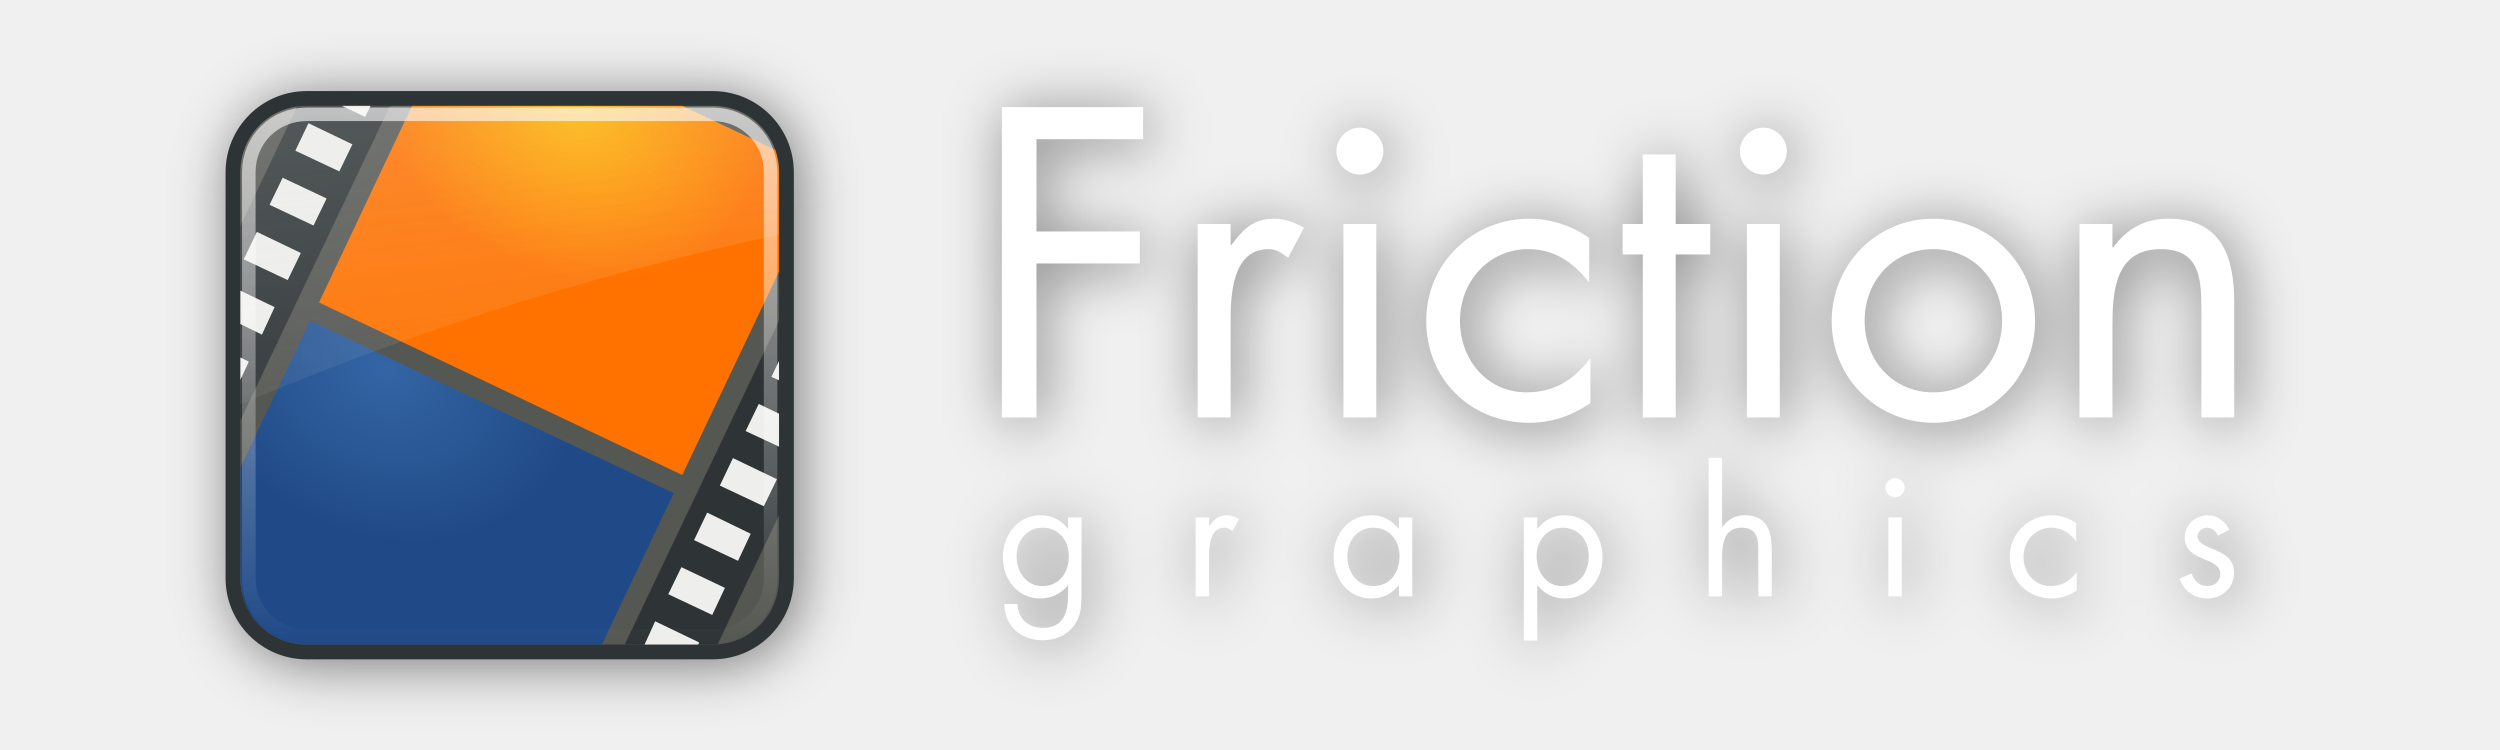
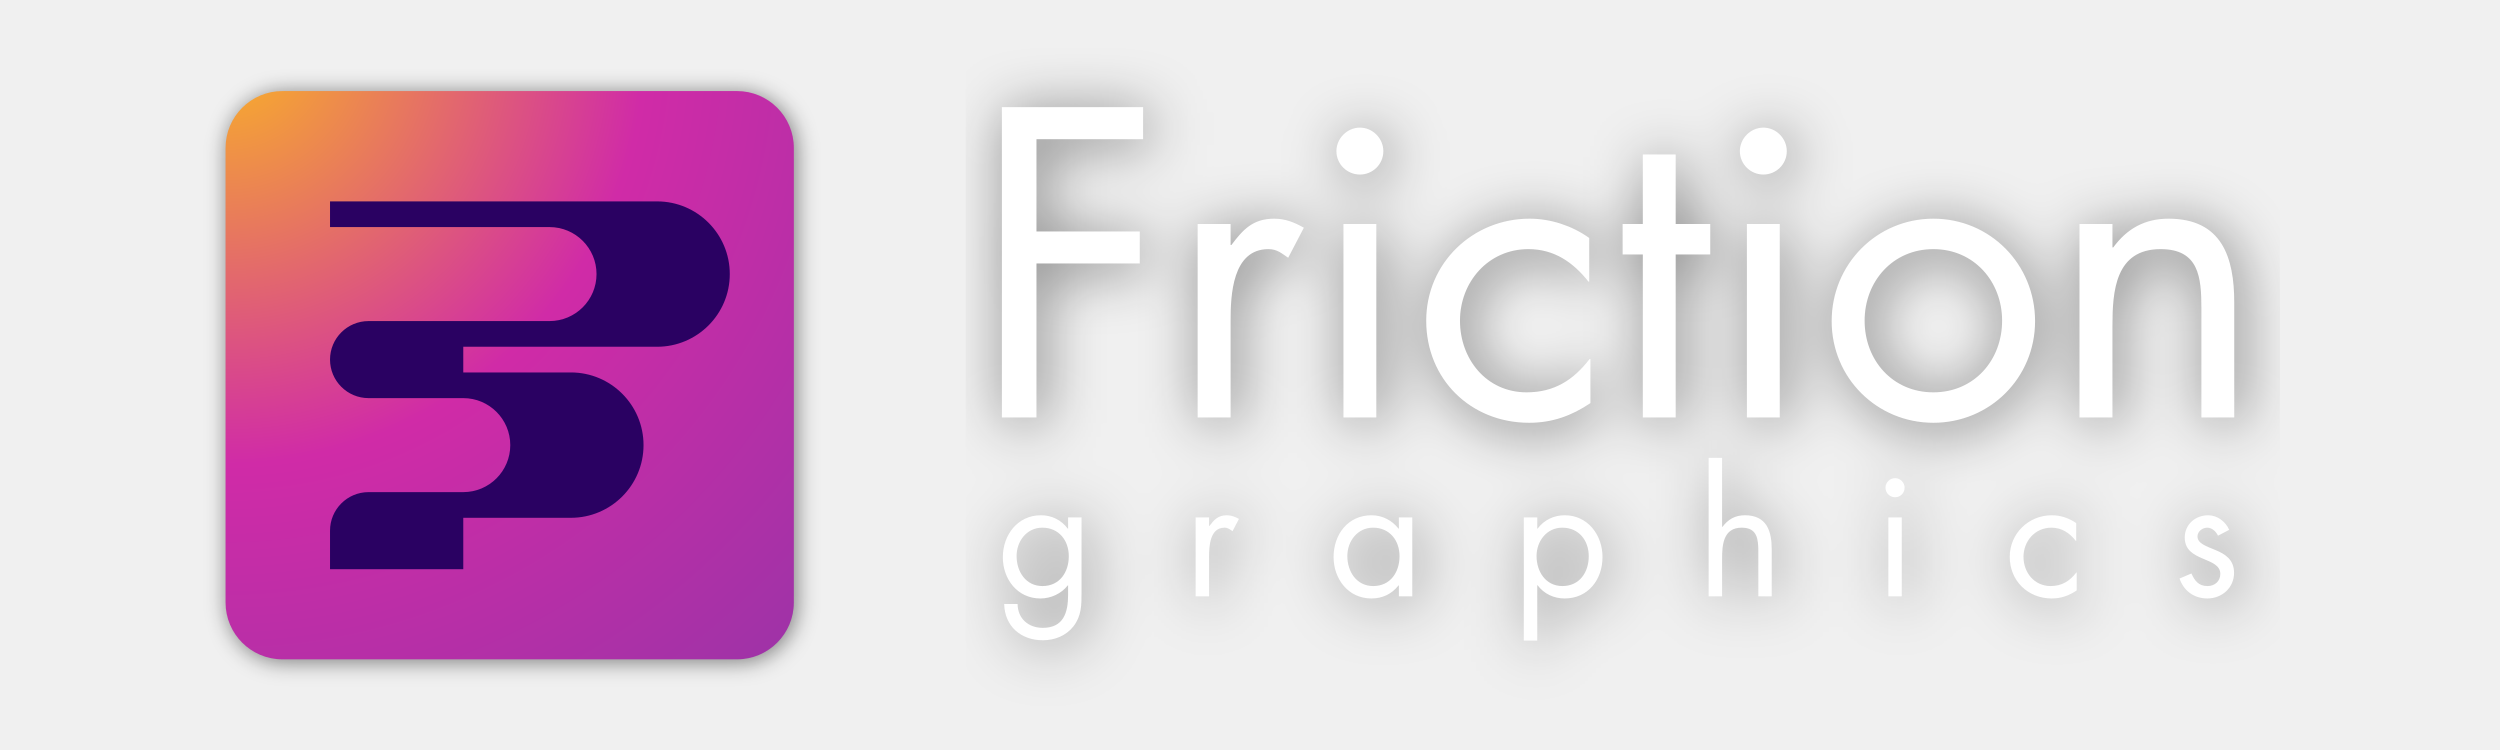
<svg xmlns="http://www.w3.org/2000/svg" xmlns:xlink="http://www.w3.org/1999/xlink" viewBox="0 0 267 80" version="1.1" id="svg117" width="267" height="80">
-   <g id="g59779" transform="matrix(0.612956,0,0,0.612956,11.85206,3.264401)" style="filter:url(#filter365)">
-     <g id="g59864" transform="matrix(0.8609944,0,0,0.8609944,31.80119,8.330867)">
-       <g id="g117" style="fill:#ffffff;fill-opacity:1" transform="matrix(0.2103779,0,0,0.2103779,66.09107,-118.6009)">
-         <path d="m 503.103,622.235 c 0,0 0,-30.84 0,-30.84 0,0 -135.827,0 -135.827,0 0,0 0,298.529 0,298.529 0,0 33.256,0 33.256,0 0,0 0,-148.104 0,-148.104 0,0 99.381,0 99.381,0 0,0 0,-30.839 0,-30.839 0,0 -99.381,0 -99.381,0 0,0 0,-88.746 0,-88.746 z m 84.176,81.593 c 0,0 -31.71,0 -31.71,0 0,0 0,186.097 0,186.097 0,0 31.71,0 31.71,0 0,0 0,-93.097 0,-93.097 0,-24.072 1.547,-68.832 36.348,-68.832 8.314,0 12.666,3.964 19.046,8.314 0,0 15.08,-28.906 15.08,-28.906 -9.183,-5.22 -17.884,-8.701 -28.518,-8.701 -20.592,0 -30.163,10.634 -41.184,25.329 0,0 -0.773,0 -0.773,0 z m 140.164,0 c 0,0 -31.613,0 -31.613,0 0,0 0,186.097 0,186.097 0,0 31.613,0 31.613,0 z m -15.758,-92.711 c -12.277,0 -22.621,10.344 -22.621,22.623 0,12.664 10.344,22.524 22.621,22.524 12.277,0 22.525,-9.86 22.525,-22.524 0,-12.279 -10.248,-22.623 -22.525,-22.623 z M 932.24,717.265 C 915.611,705.374 895.021,698.703 874.816,698.703 c -54.62,0 -99.38,42.73 -99.38,98.124 0,56.264 42.729,98.221 98.994,98.221 22.137,0 40.795,-6.67 58.971,-18.948 0,0 0,-42.44 0,-42.44 0,0 -0.774,0 -0.774,0 -15.468,20.205 -34.028,32.096 -60.614,32.096 -38.766,0 -64.095,-32.096 -64.095,-68.928 0,-37.219 27.263,-68.832 65.738,-68.832 24.943,0 43.117,12.664 57.812,31.226 0,0 0.773,0 0.773,0 z m 83.172,15.854 c 0,0 33.256,0 33.256,0 0,0 0,-29.292 0,-29.292 0,0 -33.256,0 -33.256,0 0,0 0,-66.898 0,-66.898 0,0 -31.613,0 -31.613,0 0,0 0,66.898 0,66.898 0,0 -19.431,0 -19.431,0 0,0 0,29.292 0,29.292 0,0 19.431,0 19.431,0 0,0 0,156.805 0,156.805 0,0 31.613,0 31.613,0 z m 100.111,-29.292 c 0,0 -31.613,0 -31.613,0 0,0 0,186.097 0,186.097 0,0 31.613,0 31.613,0 z m -15.758,-92.711 c -12.277,0 -22.621,10.344 -22.621,22.623 0,12.664 10.344,22.524 22.621,22.524 12.277,0 22.525,-9.86 22.525,-22.524 0,-12.279 -10.248,-22.623 -22.525,-22.623 z m 163.518,283.931 c 54.234,0 97.835,-43.117 97.835,-97.737 0,-54.717 -43.215,-98.607 -97.835,-98.607 -54.62,0 -97.833,43.89 -97.833,98.607 0,54.621 43.599,97.737 97.833,97.737 z m 0,-167.052 c 39.152,0 66.125,31.226 66.125,68.832 0,38.089 -26.972,68.928 -66.125,68.928 -39.25,0 -66.125,-30.839 -66.125,-68.928 0,-37.606 26.875,-68.832 66.125,-68.832 z m 172.264,-24.168 c 0,0 -31.71,0 -31.71,0 0,0 0,186.097 0,186.097 0,0 31.71,0 31.71,0 0,0 0,-88.263 0,-88.263 0,-33.256 2.802,-73.665 46.306,-73.665 36.832,0 39.25,26.875 39.25,57.038 0,0 0,104.891 0,104.891 0,0 31.613,0 31.613,0 0,0 0,-110.498 0,-110.498 0,-43.503 -11.795,-80.723 -63.321,-80.723 -23.009,0 -40.024,9.862 -53.075,27.649 0,0 -0.773,0 -0.773,0 z" fill="rgba(255, 255, 255, 1)" id="FrictionPath" stroke="none" stroke-linejoin="round" stroke-width="6.72" stroke-linecap="round" style="fill:#ffffff;fill-opacity:1" />
-         <path d="m 406.132,995.934 c 15.964,0 25.502,12.258 25.502,27.434 0,15.333 -8.711,28.734 -25.344,28.734 -16.161,0 -24.871,-14.032 -24.871,-28.892 0,-14.19 9.696,-27.276 24.714,-27.276 z m 37.761,-9.854 c 0,0 -12.928,0 -12.928,0 0,0 0,10.8 0,10.8 0,0 -0.315,0 -0.315,0 -6.149,-8.238 -15.333,-12.889 -25.818,-12.889 -22.467,0 -36.657,19.038 -36.657,40.362 0,21.127 14.032,39.692 36.144,39.692 10.209,0 20.181,-4.691 26.33,-12.574 0,0 0.315,0 0.315,0 0,0 0,9.026 0,9.026 0,17.107 -4.336,31.809 -24.359,31.809 -13.874,0 -24.044,-8.869 -24.241,-22.94 0,0 -12.889,0 -12.889,0 0.473,21.482 16.121,34.883 37.288,34.883 11.312,0 22.27,-4.336 29.365,-13.401 7.765,-10.012 7.765,-20.496 7.765,-32.597 z m 122.672,0 c 0,0 -12.928,0 -12.928,0 0,0 0,75.876 0,75.876 0,0 12.928,0 12.928,0 0,0 0,-37.958 0,-37.958 0,-9.815 0.632,-28.064 14.821,-28.064 3.39,0 5.163,1.616 7.765,3.39 0,0 6.149,-11.785 6.149,-11.785 -3.745,-2.128 -7.291,-3.547 -11.627,-3.547 -8.397,0 -12.298,4.336 -16.792,10.327 0,0 -0.316,0 -0.316,0 z m 157.717,9.854 c 16.002,0 25.502,12.258 25.502,27.434 0,15.333 -8.711,28.734 -25.344,28.734 -16.121,0 -24.872,-14.032 -24.872,-28.892 0,-14.19 9.697,-27.276 24.714,-27.276 z m 37.76,-9.854 c 0,0 -12.889,0 -12.889,0 0,0 0,10.8 0,10.8 0,0 -0.316,0 -0.316,0 -6.305,-8.041 -15.686,-12.889 -26.013,-12.889 -22.744,0 -36.5,18.565 -36.5,40.204 0,20.969 14.072,39.849 36.342,39.849 10.641,0 19.55,-4.178 26.171,-12.574 0,0 0.316,0 0.316,0 0,0 0,10.485 0,10.485 0,0 12.889,0 12.889,0 z m 144.248,9.854 c 15.963,0 25.502,12.258 25.502,27.434 0,15.333 -8.711,28.734 -25.344,28.734 -16.162,0 -24.872,-14.032 -24.872,-28.892 0,-14.19 9.697,-27.276 24.714,-27.276 z m -24.044,-9.854 c 0,0 -12.928,0 -12.928,0 0,0 0,118.485 0,118.485 0,0 12.928,0 12.928,0 0,0 0,-53.251 0,-53.251 0,0 0.316,0 0.316,0 6.11,8.238 15.648,12.731 25.974,12.731 22.782,0 36.5,-18.25 36.5,-39.849 0,-21.009 -14.031,-40.204 -36.342,-40.204 -10.485,0 -19.826,4.494 -26.132,12.889 0,0 -0.316,0 -0.316,0 z M 1047.108,928.769 c 0,0 0,133.187 0,133.187 0,0 12.928,0 12.928,0 0,0 0,-35.987 0,-35.987 0,-13.559 1.144,-30.035 18.88,-30.035 15.018,0 16.004,10.958 16.004,23.255 0,0 0,42.766 0,42.766 0,0 12.889,0 12.889,0 0,0 0,-45.053 0,-45.053 0,-17.737 -4.808,-32.912 -25.818,-32.912 -9.381,0 -16.318,4.021 -21.638,11.273 0,0 -0.316,-0.315 -0.316,-0.315 0,0 0,-66.179 0,-66.179 z m 185.773,57.311 c 0,0 -12.889,0 -12.889,0 0,0 0,75.876 0,75.876 0,0 12.889,0 12.889,0 z m -6.424,-37.8 c -5.006,0 -9.225,4.218 -9.225,9.223 0,5.163 4.218,9.184 9.225,9.184 5.005,0 9.183,-4.021 9.183,-9.184 0,-5.006 -4.178,-9.223 -9.183,-9.223 z m 174.216,43.279 c -6.779,-4.848 -15.175,-7.568 -23.412,-7.568 -22.27,0 -40.52,17.422 -40.52,40.007 0,22.94 17.422,40.047 40.362,40.047 9.027,0 16.634,-2.72 24.044,-7.726 0,0 0,-17.304 0,-17.304 0,0 -0.316,0 -0.316,0 -6.307,8.238 -13.875,13.086 -24.715,13.086 -15.806,0 -26.132,-13.086 -26.132,-28.104 0,-15.175 11.115,-28.064 26.803,-28.064 10.169,0 17.579,5.164 23.57,12.731 0,0 0.316,0 0.316,0 z m 147.181,6.464 c -3.39,-7.923 -11.471,-14.032 -20.182,-14.032 -12.259,0 -22.586,8.711 -22.586,21.442 0,23.926 34.213,18.092 34.213,35.041 0,6.937 -5.321,11.628 -12.257,11.628 -8.593,0 -12.298,-5.006 -15.53,-12.101 0,0 -11.431,4.848 -11.431,4.848 4.02,11.943 14.031,19.196 26.762,19.196 14.072,0 25.699,-10.327 25.699,-24.674 0,-12.771 -8.711,-18.092 -17.618,-21.797 -8.869,-3.745 -17.579,-6.307 -17.579,-13.244 0,-4.848 4.848,-8.396 9.341,-8.396 4.691,0 8.555,3.705 10.367,7.726 z" fill="rgba(255, 255, 255, 1)" id="GraphicsPath" stroke="none" stroke-linejoin="round" stroke-width="3.36" stroke-linecap="round" style="fill:#ffffff;fill-opacity:1" />
+   <g id="g807">
+     <g id="g59779" transform="matrix(0.612956,0,0,0.612956,11.85206,3.264401)" style="filter:url(#filter365)">
+       <g id="g59864" transform="matrix(0.8609944,0,0,0.8609944,31.80119,8.330867)">
+         <g id="g117" style="fill:#ffffff;fill-opacity:1" transform="matrix(0.2103779,0,0,0.2103779,66.09107,-118.6009)">
+           <path d="m 503.103,622.235 c 0,0 0,-30.84 0,-30.84 0,0 -135.827,0 -135.827,0 0,0 0,298.529 0,298.529 0,0 33.256,0 33.256,0 0,0 0,-148.104 0,-148.104 0,0 99.381,0 99.381,0 0,0 0,-30.839 0,-30.839 0,0 -99.381,0 -99.381,0 0,0 0,-88.746 0,-88.746 z m 84.176,81.593 c 0,0 -31.71,0 -31.71,0 0,0 0,186.097 0,186.097 0,0 31.71,0 31.71,0 0,0 0,-93.097 0,-93.097 0,-24.072 1.547,-68.832 36.348,-68.832 8.314,0 12.666,3.964 19.046,8.314 0,0 15.08,-28.906 15.08,-28.906 -9.183,-5.22 -17.884,-8.701 -28.518,-8.701 -20.592,0 -30.163,10.634 -41.184,25.329 0,0 -0.773,0 -0.773,0 z m 140.164,0 c 0,0 -31.613,0 -31.613,0 0,0 0,186.097 0,186.097 0,0 31.613,0 31.613,0 z m -15.758,-92.711 c -12.277,0 -22.621,10.344 -22.621,22.623 0,12.664 10.344,22.524 22.621,22.524 12.277,0 22.525,-9.86 22.525,-22.524 0,-12.279 -10.248,-22.623 -22.525,-22.623 z M 932.24,717.265 C 915.611,705.374 895.021,698.703 874.816,698.703 c -54.62,0 -99.38,42.73 -99.38,98.124 0,56.264 42.729,98.221 98.994,98.221 22.137,0 40.795,-6.67 58.971,-18.948 0,0 0,-42.44 0,-42.44 0,0 -0.774,0 -0.774,0 -15.468,20.205 -34.028,32.096 -60.614,32.096 -38.766,0 -64.095,-32.096 -64.095,-68.928 0,-37.219 27.263,-68.832 65.738,-68.832 24.943,0 43.117,12.664 57.812,31.226 0,0 0.773,0 0.773,0 z m 83.172,15.854 c 0,0 33.256,0 33.256,0 0,0 0,-29.292 0,-29.292 0,0 -33.256,0 -33.256,0 0,0 0,-66.898 0,-66.898 0,0 -31.613,0 -31.613,0 0,0 0,66.898 0,66.898 0,0 -19.431,0 -19.431,0 0,0 0,29.292 0,29.292 0,0 19.431,0 19.431,0 0,0 0,156.805 0,156.805 0,0 31.613,0 31.613,0 z m 100.111,-29.292 c 0,0 -31.613,0 -31.613,0 0,0 0,186.097 0,186.097 0,0 31.613,0 31.613,0 z m -15.758,-92.711 c -12.277,0 -22.621,10.344 -22.621,22.623 0,12.664 10.344,22.524 22.621,22.524 12.277,0 22.525,-9.86 22.525,-22.524 0,-12.279 -10.248,-22.623 -22.525,-22.623 z m 163.518,283.931 c 54.234,0 97.835,-43.117 97.835,-97.737 0,-54.717 -43.215,-98.607 -97.835,-98.607 -54.62,0 -97.833,43.89 -97.833,98.607 0,54.621 43.599,97.737 97.833,97.737 z m 0,-167.052 c 39.152,0 66.125,31.226 66.125,68.832 0,38.089 -26.972,68.928 -66.125,68.928 -39.25,0 -66.125,-30.839 -66.125,-68.928 0,-37.606 26.875,-68.832 66.125,-68.832 z m 172.264,-24.168 c 0,0 -31.71,0 -31.71,0 0,0 0,186.097 0,186.097 0,0 31.71,0 31.71,0 0,0 0,-88.263 0,-88.263 0,-33.256 2.802,-73.665 46.306,-73.665 36.832,0 39.25,26.875 39.25,57.038 0,0 0,104.891 0,104.891 0,0 31.613,0 31.613,0 0,0 0,-110.498 0,-110.498 0,-43.503 -11.795,-80.723 -63.321,-80.723 -23.009,0 -40.024,9.862 -53.075,27.649 0,0 -0.773,0 -0.773,0 z" fill="rgba(255, 255, 255, 1)" id="FrictionPath" stroke="none" stroke-linejoin="round" stroke-width="6.72" stroke-linecap="round" style="fill:#ffffff;fill-opacity:1" />
+           <path d="m 406.132,995.934 c 15.964,0 25.502,12.258 25.502,27.434 0,15.333 -8.711,28.734 -25.344,28.734 -16.161,0 -24.871,-14.032 -24.871,-28.892 0,-14.19 9.696,-27.276 24.714,-27.276 z m 37.761,-9.854 c 0,0 -12.928,0 -12.928,0 0,0 0,10.8 0,10.8 0,0 -0.315,0 -0.315,0 -6.149,-8.238 -15.333,-12.889 -25.818,-12.889 -22.467,0 -36.657,19.038 -36.657,40.362 0,21.127 14.032,39.692 36.144,39.692 10.209,0 20.181,-4.691 26.33,-12.574 0,0 0.315,0 0.315,0 0,0 0,9.026 0,9.026 0,17.107 -4.336,31.809 -24.359,31.809 -13.874,0 -24.044,-8.869 -24.241,-22.94 0,0 -12.889,0 -12.889,0 0.473,21.482 16.121,34.883 37.288,34.883 11.312,0 22.27,-4.336 29.365,-13.401 7.765,-10.012 7.765,-20.496 7.765,-32.597 z m 122.672,0 c 0,0 -12.928,0 -12.928,0 0,0 0,75.876 0,75.876 0,0 12.928,0 12.928,0 0,0 0,-37.958 0,-37.958 0,-9.815 0.632,-28.064 14.821,-28.064 3.39,0 5.163,1.616 7.765,3.39 0,0 6.149,-11.785 6.149,-11.785 -3.745,-2.128 -7.291,-3.547 -11.627,-3.547 -8.397,0 -12.298,4.336 -16.792,10.327 0,0 -0.316,0 -0.316,0 z m 157.717,9.854 c 16.002,0 25.502,12.258 25.502,27.434 0,15.333 -8.711,28.734 -25.344,28.734 -16.121,0 -24.872,-14.032 -24.872,-28.892 0,-14.19 9.697,-27.276 24.714,-27.276 z m 37.76,-9.854 c 0,0 -12.889,0 -12.889,0 0,0 0,10.8 0,10.8 0,0 -0.316,0 -0.316,0 -6.305,-8.041 -15.686,-12.889 -26.013,-12.889 -22.744,0 -36.5,18.565 -36.5,40.204 0,20.969 14.072,39.849 36.342,39.849 10.641,0 19.55,-4.178 26.171,-12.574 0,0 0.316,0 0.316,0 0,0 0,10.485 0,10.485 0,0 12.889,0 12.889,0 z m 144.248,9.854 c 15.963,0 25.502,12.258 25.502,27.434 0,15.333 -8.711,28.734 -25.344,28.734 -16.162,0 -24.872,-14.032 -24.872,-28.892 0,-14.19 9.697,-27.276 24.714,-27.276 z m -24.044,-9.854 c 0,0 -12.928,0 -12.928,0 0,0 0,118.485 0,118.485 0,0 12.928,0 12.928,0 0,0 0,-53.251 0,-53.251 0,0 0.316,0 0.316,0 6.11,8.238 15.648,12.731 25.974,12.731 22.782,0 36.5,-18.25 36.5,-39.849 0,-21.009 -14.031,-40.204 -36.342,-40.204 -10.485,0 -19.826,4.494 -26.132,12.889 0,0 -0.316,0 -0.316,0 z M 1047.108,928.769 c 0,0 0,133.187 0,133.187 0,0 12.928,0 12.928,0 0,0 0,-35.987 0,-35.987 0,-13.559 1.144,-30.035 18.88,-30.035 15.018,0 16.004,10.958 16.004,23.255 0,0 0,42.766 0,42.766 0,0 12.889,0 12.889,0 0,0 0,-45.053 0,-45.053 0,-17.737 -4.808,-32.912 -25.818,-32.912 -9.381,0 -16.318,4.021 -21.638,11.273 0,0 -0.316,-0.315 -0.316,-0.315 0,0 0,-66.179 0,-66.179 z m 185.773,57.311 c 0,0 -12.889,0 -12.889,0 0,0 0,75.876 0,75.876 0,0 12.889,0 12.889,0 z m -6.424,-37.8 c -5.006,0 -9.225,4.218 -9.225,9.223 0,5.163 4.218,9.184 9.225,9.184 5.005,0 9.183,-4.021 9.183,-9.184 0,-5.006 -4.178,-9.223 -9.183,-9.223 z m 174.216,43.279 c -6.779,-4.848 -15.175,-7.568 -23.412,-7.568 -22.27,0 -40.52,17.422 -40.52,40.007 0,22.94 17.422,40.047 40.362,40.047 9.027,0 16.634,-2.72 24.044,-7.726 0,0 0,-17.304 0,-17.304 0,0 -0.316,0 -0.316,0 -6.307,8.238 -13.875,13.086 -24.715,13.086 -15.806,0 -26.132,-13.086 -26.132,-28.104 0,-15.175 11.115,-28.064 26.803,-28.064 10.169,0 17.579,5.164 23.57,12.731 0,0 0.316,0 0.316,0 z m 147.181,6.464 c -3.39,-7.923 -11.471,-14.032 -20.182,-14.032 -12.259,0 -22.586,8.711 -22.586,21.442 0,23.926 34.213,18.092 34.213,35.041 0,6.937 -5.321,11.628 -12.257,11.628 -8.593,0 -12.298,-5.006 -15.53,-12.101 0,0 -11.431,4.848 -11.431,4.848 4.02,11.943 14.031,19.196 26.762,19.196 14.072,0 25.699,-10.327 25.699,-24.674 0,-12.771 -8.711,-18.092 -17.618,-21.797 -8.869,-3.745 -17.579,-6.307 -17.579,-13.244 0,-4.848 4.848,-8.396 9.341,-8.396 4.691,0 8.555,3.705 10.367,7.726 z" fill="rgba(255, 255, 255, 1)" id="GraphicsPath" stroke="none" stroke-linejoin="round" stroke-width="3.36" stroke-linecap="round" style="fill:#ffffff;fill-opacity:1" />
+         </g>
      </g>
-       <g id="g97845" transform="matrix(2.738095,0,0,2.738095,-21.96022,-1.538693)">
-         <rect id="rect2653" rx="6" height="42" width="42" y="1.5" x="3" fill="#2e3436" />
-         <path id="path2659" fill="#555753" d="M 9,2.594 C 6.261,2.594 4.094,4.761 4.094,7.5 v 30 c 0,2.739 2.167,4.906 4.906,4.906 h 30 c 2.739,0 4.906,-2.167 4.906,-4.906 v -30 c 0,-2.739 -2.167,-4.906 -4.906,-4.906 h -30 z" />
-         <path id="rect3256" fill="#2e3436" d="m 9,2.594 c -0.246,0 -0.483,0.029 -0.719,0.062 l -4.188,8.812 v 14.375 l 11.062,-23.25 h -6.156 z" />
-         <path id="rect3258" fill="#2e3436" d="M 43.906,18.469 32.5,42.406 H 39 c 0.129,0 0.249,-0.022 0.375,-0.031 l 4.531,-9.531 v -14.375 z" />
-         <path id="rect3260" fill="url(#radialGradient3930)" d="M 9.25,18.469 4.094,29.313 v 8.188 c 0,2.739 2.167,4.906 4.906,4.906 h 21.812 l 5.312,-11.188 -26.875,-12.75 z" style="fill:url(#radialGradient3930)" />
-         <path id="rect3265" fill="#eeeeec" d="m 43.906,21.438 -0.562,1.188 0.562,0.25 z m -1.5,3.188 -0.969,2 2.469,1.156 v -2.438 l -1.5,-0.719 z m -1.906,4 -0.969,2.031 3.25,1.531 0.969,-2 -3.25,-1.562 z m -1.906,4.031 -0.969,2.031 3.25,1.531 0.938,-2 -3.219,-1.562 z m -1.906,4.031 -0.969,2 3.25,1.531 0.938,-2 -3.219,-1.531 z m -1.938,4 -0.781,1.719 h 3.969 l 0.062,-0.157 -3.25,-1.562 z" />
-         <path id="path3433" fill="#eeeeec" d="m 11.594,2.594 1.719,0.812 0.406,-0.812 h -2.125 z M 9.125,3.875 8.156,5.906 l 3.25,1.531 0.969,-2 -3.25,-1.562 z m -1.906,4.031 -0.969,2 3.25,1.531 0.969,-2 z m -1.906,4 -0.969,2.031 3.25,1.531 0.969,-2 -3.25,-1.562 z m -1.219,4.344 V 18.719 L 5.688,19.5 6.625,17.469 4.094,16.25 Z m 0,4.938 v 1.656 l 0.625,-1.344 -0.625,-0.312 z" />
-         <path id="path3362" fill="url(#radialGradient3928)" d="m 16.781,2.594 -6.875,14.531 26.844,12.75 7.156,-15.031 V 7.5 c 0,-0.581 -0.101,-1.142 -0.281,-1.656 l -6.875,-3.25 h -19.969 z" style="fill:url(#radialGradient3928)" />
-         <path id="path3431" opacity="0.8" d="M 9,3.219 C 6.594,3.219 4.719,5.094 4.719,7.5 v 30 c 0,2.406 1.876,4.281 4.281,4.281 h 30 c 2.406,0 4.281,-1.876 4.281,-4.281 v -30 c 0,-2.406 -1.875,-4.281 -4.281,-4.281 h -30 z" stroke-dashoffset="30" stroke="url(#linearGradient2946)" stroke-linecap="round" fill="none" style="stroke:url(#linearGradient2946)" />
-         <path id="path3451" opacity="0.6" fill="url(#linearGradient2500)" d="M 9,2.594 C 6.261,2.594 4.094,4.761 4.094,7.5 v 17.156 c 12.085,-5.133 25.681,-9.569 39.812,-12.531 V 7.5 c 0,-2.739 -2.167,-4.906 -4.906,-4.906 h -30 z" style="fill:url(#linearGradient2500)" />
+     </g>
+     <g transform="matrix(0.2370738,0,0,0.2370738,-4806.717,-5935.225)" id="g221" style="clip-rule:evenodd;fill-rule:evenodd;stroke-linejoin:round;stroke-miterlimit:2;filter:url(#filter793)">
+       <g transform="translate(12384.927,11352.184)" id="g219">
+         <g id="Friction_Icon_1" transform="matrix(1.773342,0,0,1.773342,-7145.912,-10598.995)">
+           <g id="Background" transform="matrix(0.202805,0,0,0.202805,4770.219,9727.45)">
+             <path d="m 19281.819,19738.182 v 569.455 c 0,39.286 -31.896,71.182 -71.182,71.182 h -569.455 c -39.286,0 -71.182,-31.896 -71.182,-71.182 v -569.455 c 0,-39.286 31.896,-71.182 71.182,-71.182 h 569.455 c 39.286,0 71.182,31.896 71.182,71.182 z" style="fill:url(#_Radial1)" id="path212" />
+           </g>
+           <g id="F" transform="matrix(0.250131,0,0,0.226554,8428.773,12624.411)">
+             <path d="m 575.124,5268 h 96.209 c 26.346,0 47.736,-23.616 47.736,-52.703 0,-29.088 -21.39,-52.704 -47.736,-52.704 h -96.209 c -21.593,0 -39.124,-19.355 -39.124,-43.195 0,-23.84 17.531,-43.195 39.124,-43.195 h 183.807 c 26.346,0 47.736,-23.615 47.736,-52.703 0,-29.088 -21.39,-52.703 -47.736,-52.703 H 536 V 4942 h 332.182 c 40.741,0 73.818,36.519 73.818,81.5 0,44.981 -33.077,81.5 -73.818,81.5 H 671.333 v 28.797 h 109.251 c 40.742,0 73.818,36.519 73.818,81.5 0,44.981 -33.076,81.5 -73.818,81.5 H 671.333 v 57.593 H 536 v -43.195 c 0,-23.84 17.531,-43.195 39.124,-43.195 z" style="fill:#2a0162" id="path215" />
+           </g>
+         </g>
      </g>
    </g>
  </g>
  <defs id="defs117">
    <linearGradient id="0x00007f7dd61d0860">
      <stop stop-color="rgba(0, 0, 187, 0.554)" offset="0" id="stop96" />
      <stop stop-color="rgba(255, 24, 255, 0.589)" offset="1" id="stop97" />
    </linearGradient>
    <linearGradient id="0x00007f7dd61d0f40">
      <stop stop-color="rgba(52, 101, 164, 1)" offset="0" id="stop98" />
      <stop stop-color="rgba(32, 74, 135, 1)" offset="1" id="stop99" />
    </linearGradient>
    <linearGradient id="0x00007f7dd61cbaf0">
      <stop stop-color="rgba(255, 183, 0, 1)" offset="0" id="stop100" />
      <stop stop-color="rgba(255, 114, 0, 1)" offset="1" id="stop101" />
    </linearGradient>
    <linearGradient id="0x00007f7dd661bfa0">
      <stop stop-color="rgba(238, 238, 236, 1)" offset="0" id="stop102" />
      <stop stop-color="rgba(238, 238, 236, 0)" offset="1" id="stop103" />
    </linearGradient>
    <linearGradient id="0x00007f7dd661dde0">
      <stop stop-color="rgba(238, 238, 236, 0.283)" offset="0" id="stop104" />
      <stop stop-color="rgba(238, 238, 236, 0)" offset="1" id="stop105" />
    </linearGradient>
    <linearGradient id="0x00007f7dd66200a0">
      <stop stop-color="rgba(83, 28, 187, 1)" offset="0" id="stop106" />
      <stop stop-color="rgba(255, 24, 255, 0.589)" offset="1" id="stop107" />
    </linearGradient>
    <linearGradient id="0x00007f7dd6622360">
      <stop stop-color="rgba(0, 0, 187, 0.182)" offset="0" id="stop108" />
      <stop stop-color="rgba(255, 24, 255, 0.589)" offset="1" id="stop109" />
    </linearGradient>
    <linearGradient id="0x00007f7dd6624990">
      <stop stop-color="rgba(52, 101, 164, 1)" offset="0" id="stop110" />
      <stop stop-color="rgba(32, 74, 135, 1)" offset="1" id="stop111" />
    </linearGradient>
    <linearGradient id="0x00007f7dd66268e0">
      <stop stop-color="rgba(255, 183, 0, 1)" offset="0" id="stop112" />
      <stop stop-color="rgba(255, 114, 0, 1)" offset="1" id="stop113" />
    </linearGradient>
    <linearGradient id="0x00007f7dd6628ba0">
      <stop stop-color="rgba(238, 238, 236, 1)" offset="0" id="stop114" />
      <stop stop-color="rgba(238, 238, 236, 0)" offset="1" id="stop115" />
    </linearGradient>
    <linearGradient id="0x00007f7dd662ae60">
      <stop stop-color="rgba(238, 238, 236, 0.283)" offset="0" id="stop116" />
      <stop stop-color="rgba(238, 238, 236, 0)" offset="1" id="stop117" />
    </linearGradient>
    <radialGradient gradientUnits="userSpaceOnUse" id="0x00007f7dd6717100" r="18.613" xlink:href="#0x00007f7dd6624990" cx="24.679" cy="40.355" />
    <radialGradient gradientUnits="userSpaceOnUse" id="0x00007f7dd674bf30" r="11.806" xlink:href="#0x00007f7dd66268e0" cx="41.368" cy="19.015" />
    <radialGradient gradientUnits="userSpaceOnUse" id="0x00007f7dd67610f0" r="32.9" xlink:href="#0x00007f7dd6628ba0" cx="23.706" cy="8.618" />
    <linearGradient y2="34.397" gradientUnits="userSpaceOnUse" id="0x00007f7dd676b2f0" xlink:href="#0x00007f7dd662ae60" x1="64.239" x2="-2.281" y1="-15.636" />
    <radialGradient id="radialGradient3930" xlink:href="#linearGradient3195" gradientUnits="userSpaceOnUse" cy="54.693" cx="34.994" gradientTransform="matrix(0.5138,0.24418,-0.20225,0.42559,7.8408,-9.8045)" r="26.132" />
    <linearGradient id="linearGradient3195">
      <stop id="stop3197" stop-color="#3465a4" offset="0" />
      <stop id="stop3199" stop-color="#204a87" offset="1" />
    </linearGradient>
    <radialGradient id="radialGradient3928" xlink:href="#linearGradient91644" gradientUnits="userSpaceOnUse" cy="14.209" cx="42.623" gradientTransform="matrix(0.5138,0.24418,-0.20238,0.42585,9.7686,-13.865)" r="26.132" />
    <linearGradient id="linearGradient91644">
      <stop id="stop91640" stop-color="#3465a4" offset="0" style="stop-color:#ffb700;stop-opacity:1" />
      <stop id="stop91642" stop-color="#204a87" offset="1" style="stop-color:#ff7200;stop-opacity:1" />
    </linearGradient>
    <linearGradient id="linearGradient2946" gradientUnits="userSpaceOnUse" x2="0" y1="4.219" y2="43.781" gradientTransform="translate(0,-1.5)">
      <stop id="stop3435" stop-color="#ffffff" stop-opacity=".8" offset="0" />
      <stop id="stop3437" stop-color="#ffffff" stop-opacity="0" offset="1" />
    </linearGradient>
    <linearGradient id="linearGradient2500" y2="33.906" gradientUnits="userSpaceOnUse" x2="15.298" gradientTransform="translate(0,-1.5)" y1="-58.012" x1="4.094">
      <stop id="stop3458" stop-color="#eeeeec" offset="0" />
      <stop id="stop3460" stop-color="#eeeeec" stop-opacity="0" offset="1" />
    </linearGradient>
    <filter style="color-interpolation-filters:sRGB;" id="filter365" x="-0.034" y="-0.121" width="1.071" height="1.252">
      <feFlood flood-opacity="0.498" flood-color="rgb(0,0,0)" result="flood" id="feFlood355" />
      <feComposite in="flood" in2="SourceGraphic" operator="in" result="composite1" id="feComposite357" />
      <feGaussianBlur in="composite1" stdDeviation="5" result="blur" id="feGaussianBlur359" />
      <feOffset dx="1" dy="1" result="offset" id="feOffset361" />
      <feComposite in="SourceGraphic" in2="offset" operator="over" result="composite2" id="feComposite363" />
    </filter>
+     <radialGradient id="_Radial1" cx="0" cy="0" r="1" gradientUnits="userSpaceOnUse" gradientTransform="matrix(657.1536,813.7392,-813.7392,657.1536,18570,19611.874)">
+       <stop offset="0" style="stop-color:rgb(250,181,36);stop-opacity:1" id="stop223" />
+       <stop offset="0.5" style="stop-color:rgb(208,43,167);stop-opacity:1" id="stop225" />
+       <stop offset="1" style="stop-color:rgb(157,51,167);stop-opacity:1" id="stop227" />
+     </radialGradient>
+     <filter style="color-interpolation-filters:sRGB;" id="filter793" x="-0.047" y="-0.047" width="1.098" height="1.098">
+       <feFlood flood-opacity="0.498" flood-color="rgb(0,0,0)" result="flood" id="feFlood783" />
+       <feComposite in="flood" in2="SourceGraphic" operator="in" result="composite1" id="feComposite785" />
+       <feGaussianBlur in="composite1" stdDeviation="5" result="blur" id="feGaussianBlur787" />
+       <feOffset dx="1" dy="1" result="offset" id="feOffset789" />
+       <feComposite in="SourceGraphic" in2="offset" operator="over" result="composite2" id="feComposite791" />
+     </filter>
  </defs>
</svg>
